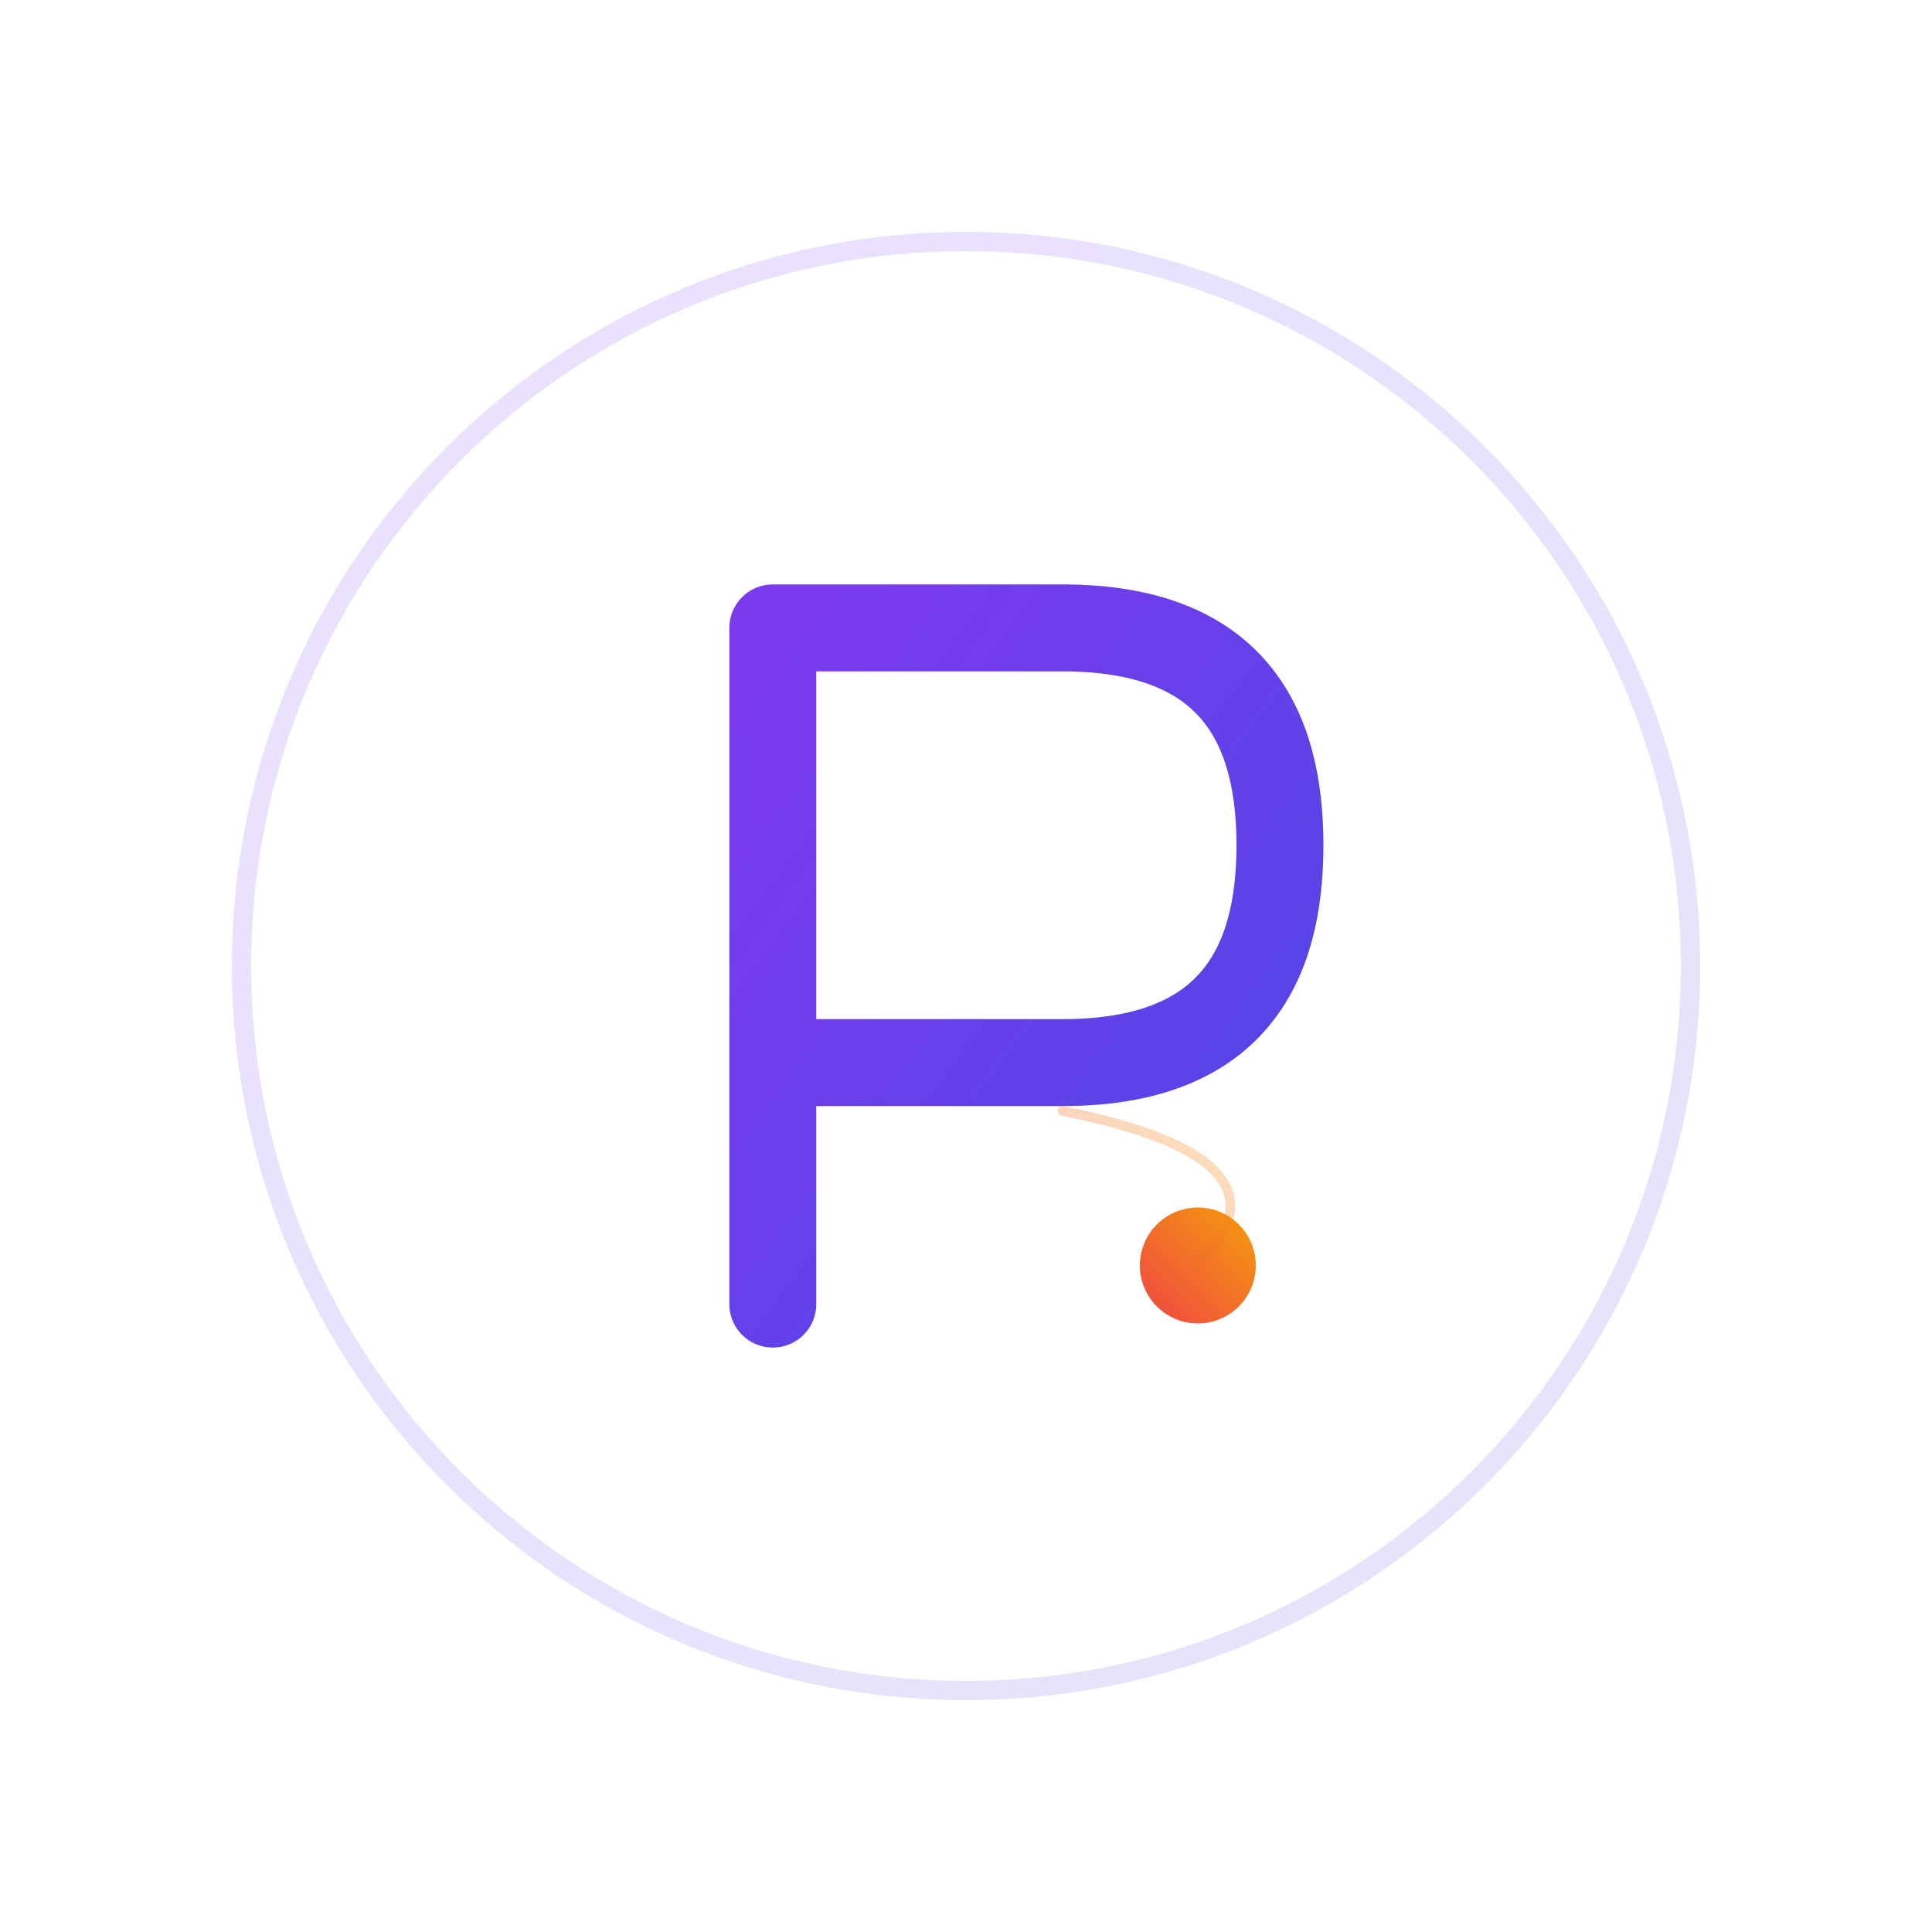
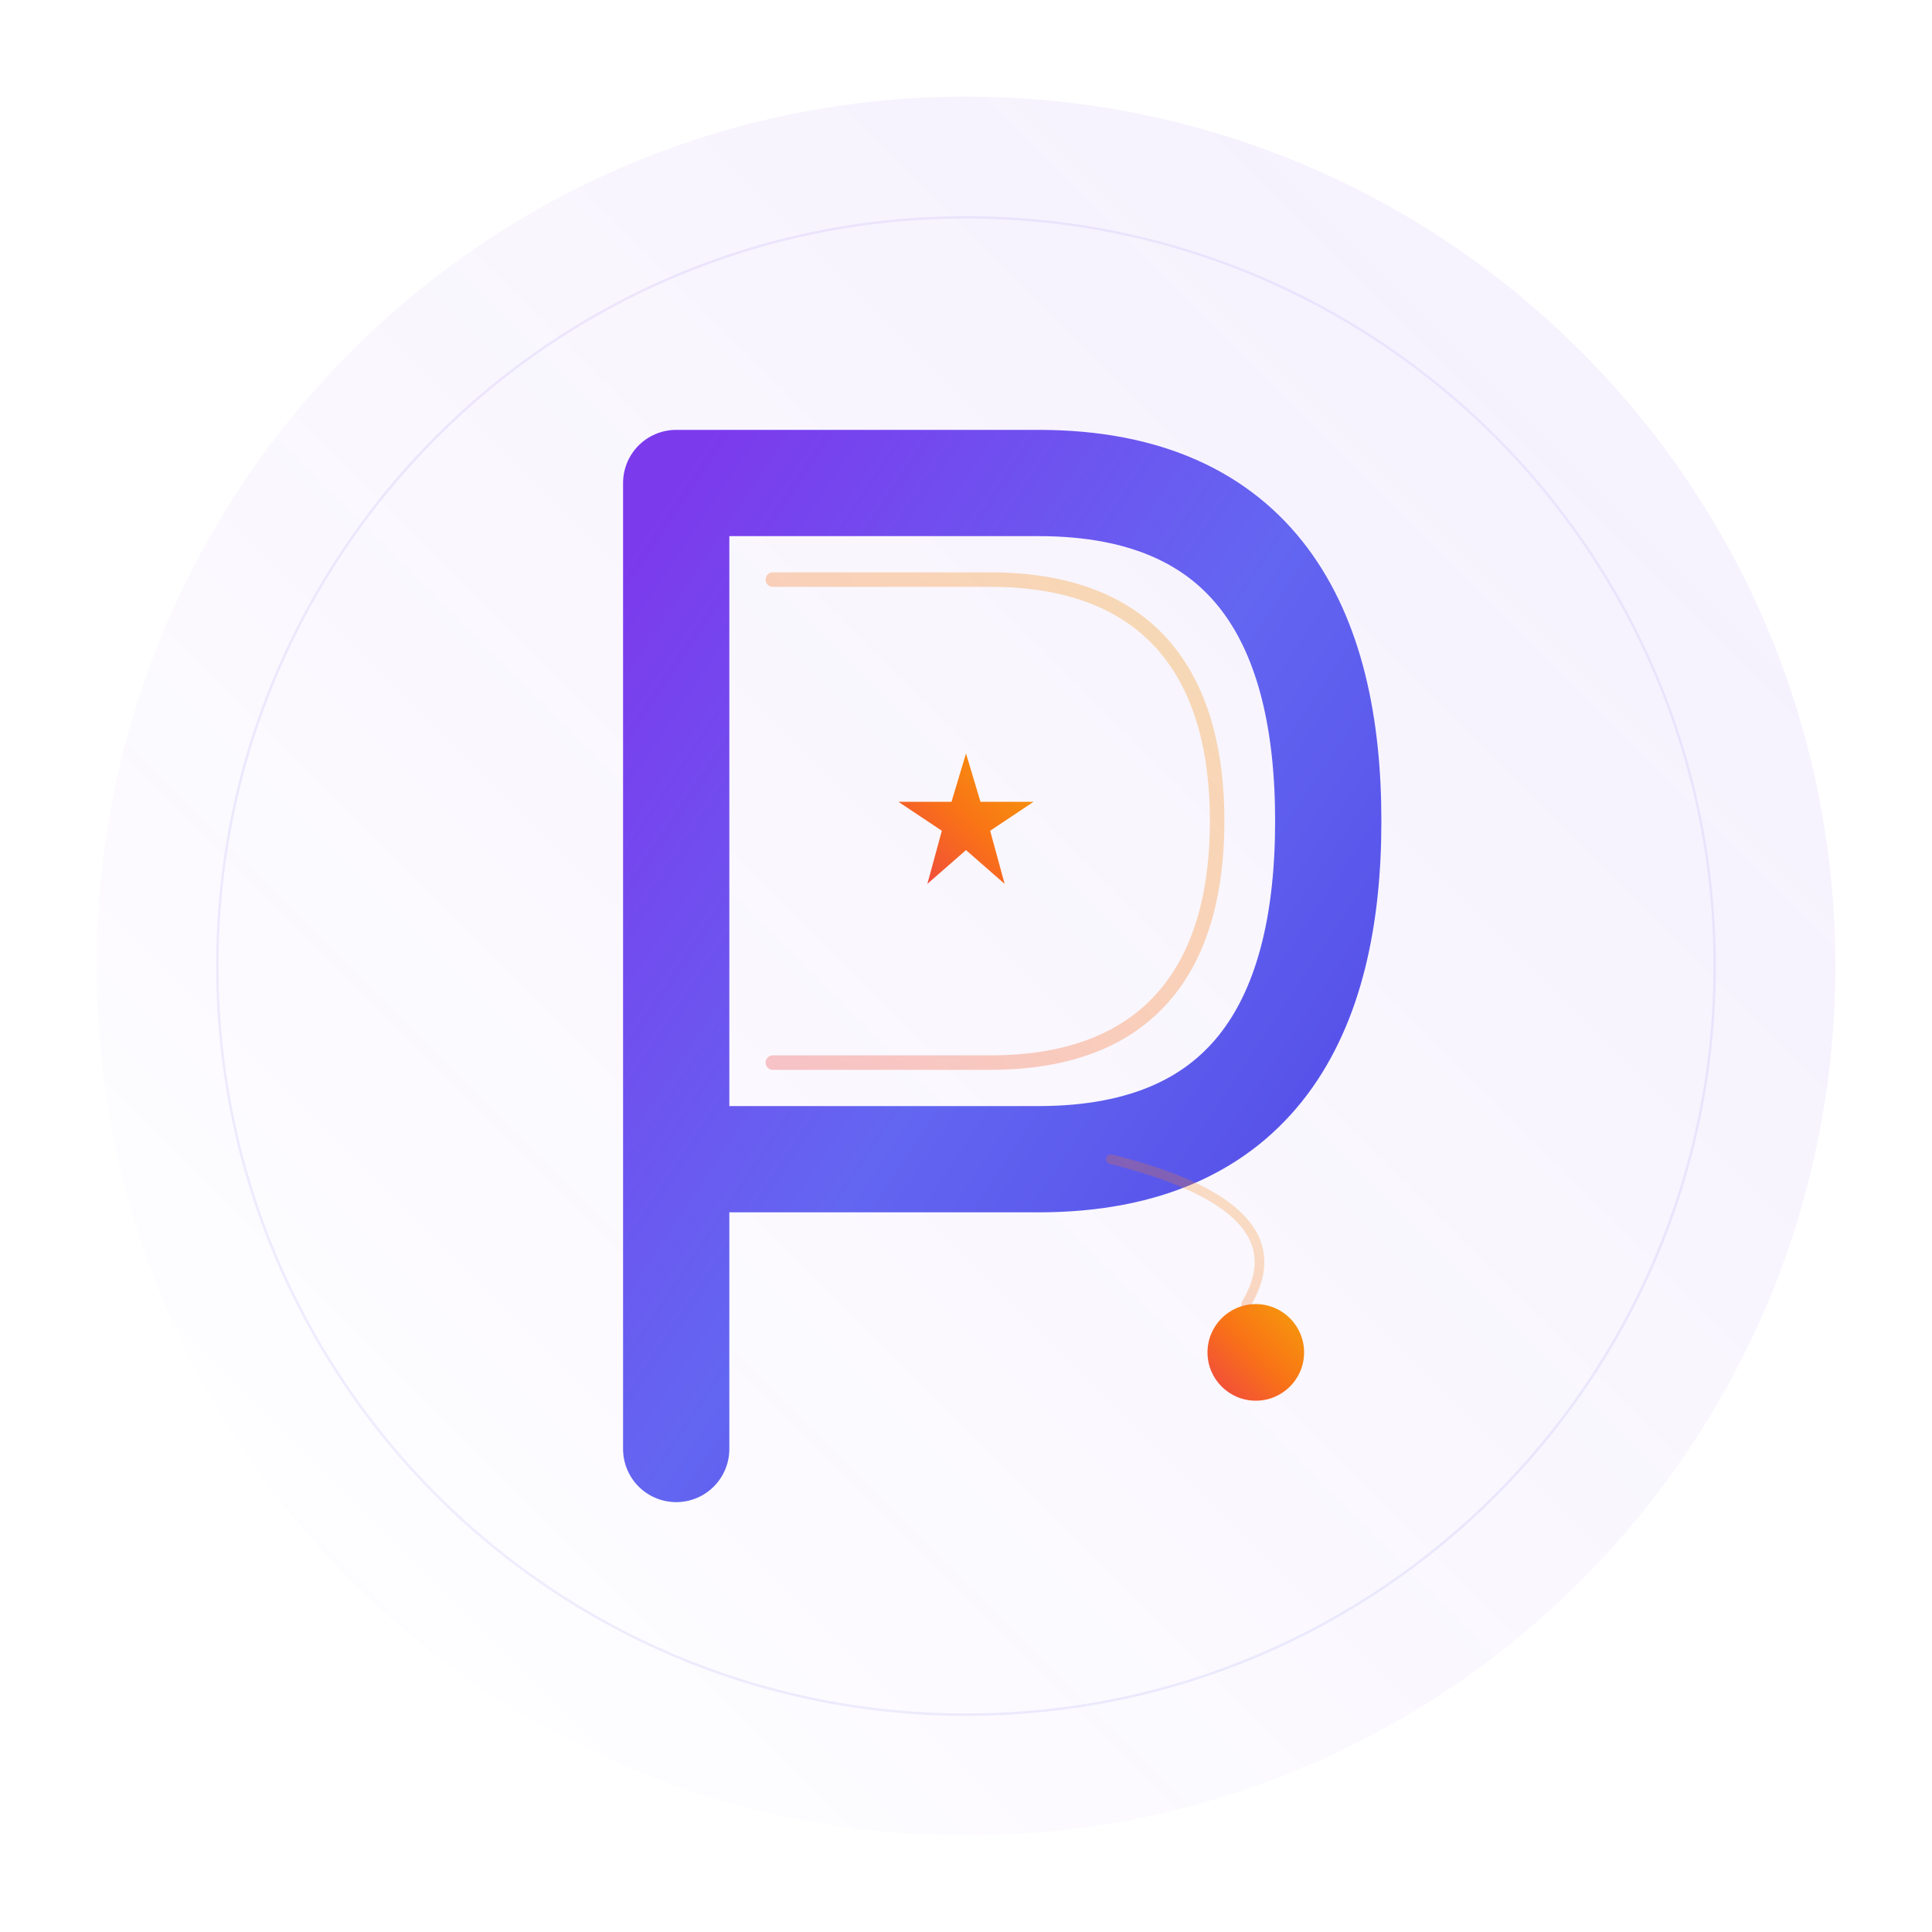
<svg xmlns="http://www.w3.org/2000/svg" viewBox="0 0 400 400" fill="none">
  <defs>
    <linearGradient id="g1" x1="0%" y1="0%" x2="100%" y2="100%">
      <stop offset="0%" stop-color="#7c3aed" />
+       <stop offset="50%" stop-color="#6366f1" />
      <stop offset="100%" stop-color="#4f46e5" />
    </linearGradient>
    <linearGradient id="g2" x1="100%" y1="0%" x2="0%" y2="100%">
      <stop offset="0%" stop-color="#f59e0b" />
+       <stop offset="50%" stop-color="#f97316" />
      <stop offset="100%" stop-color="#ef4444" />
    </linearGradient>
+     <linearGradient id="g3" x1="0%" y1="100%" x2="100%" y2="0%">
+       <stop offset="0%" stop-color="#7c3aed" stop-opacity="0" />
+       <stop offset="100%" stop-color="#7c3aed" stop-opacity="0.08" />
+     </linearGradient>
  </defs>
-   <circle cx="200" cy="200" r="150" stroke="url(#g1)" stroke-width="4" opacity="0.15" fill="none" />
-   <path d="M160 130 L160 270 M160 130 L220 130 C255 130 265 150 265 175 C265 200 255 220 220 220 L160 220" stroke="url(#g1)" stroke-width="18" stroke-linecap="round" stroke-linejoin="round" fill="none" />
-   <circle cx="248" cy="262" r="12" fill="url(#g2)" />
-   <path d="M220 230 Q270 240 248 262" stroke="url(#g2)" stroke-width="2" stroke-linecap="round" fill="none" opacity="0.3" />
+   <circle cx="200" cy="200" r="180" fill="url(#g3)" />
+   <path d="M140 100 L140 300 M140 100 L215 100 C260 100 275 130 275 170 C275 210 260 240 215 240 L140 240" stroke="url(#g1)" stroke-width="22" stroke-linecap="round" stroke-linejoin="round" fill="none" />
+   <path d="M160 120 L205 120 C240 120 252 142 252 170 C252 198 240 220 205 220 L160 220" stroke="url(#g2)" stroke-width="3" stroke-linecap="round" fill="none" opacity="0.3" />
+   <g transform="translate(200 170)">
+     <path d="M0 -14 L3 -4 L14 -4 L5 2 L8 13 L0 6 L-8 13 L-5 2 L-14 -4 L-3 -4 Z" fill="url(#g2)" />
+   </g>
+   <circle cx="260" cy="280" r="10" fill="url(#g2)" />
+   <path d="M230 240 Q270 250 258 270" stroke="url(#g2)" stroke-width="2" stroke-linecap="round" fill="none" opacity="0.25" />
+   <circle cx="200" cy="200" r="155" stroke="url(#g1)" stroke-width="0.5" opacity="0.1" fill="none" />
</svg>
